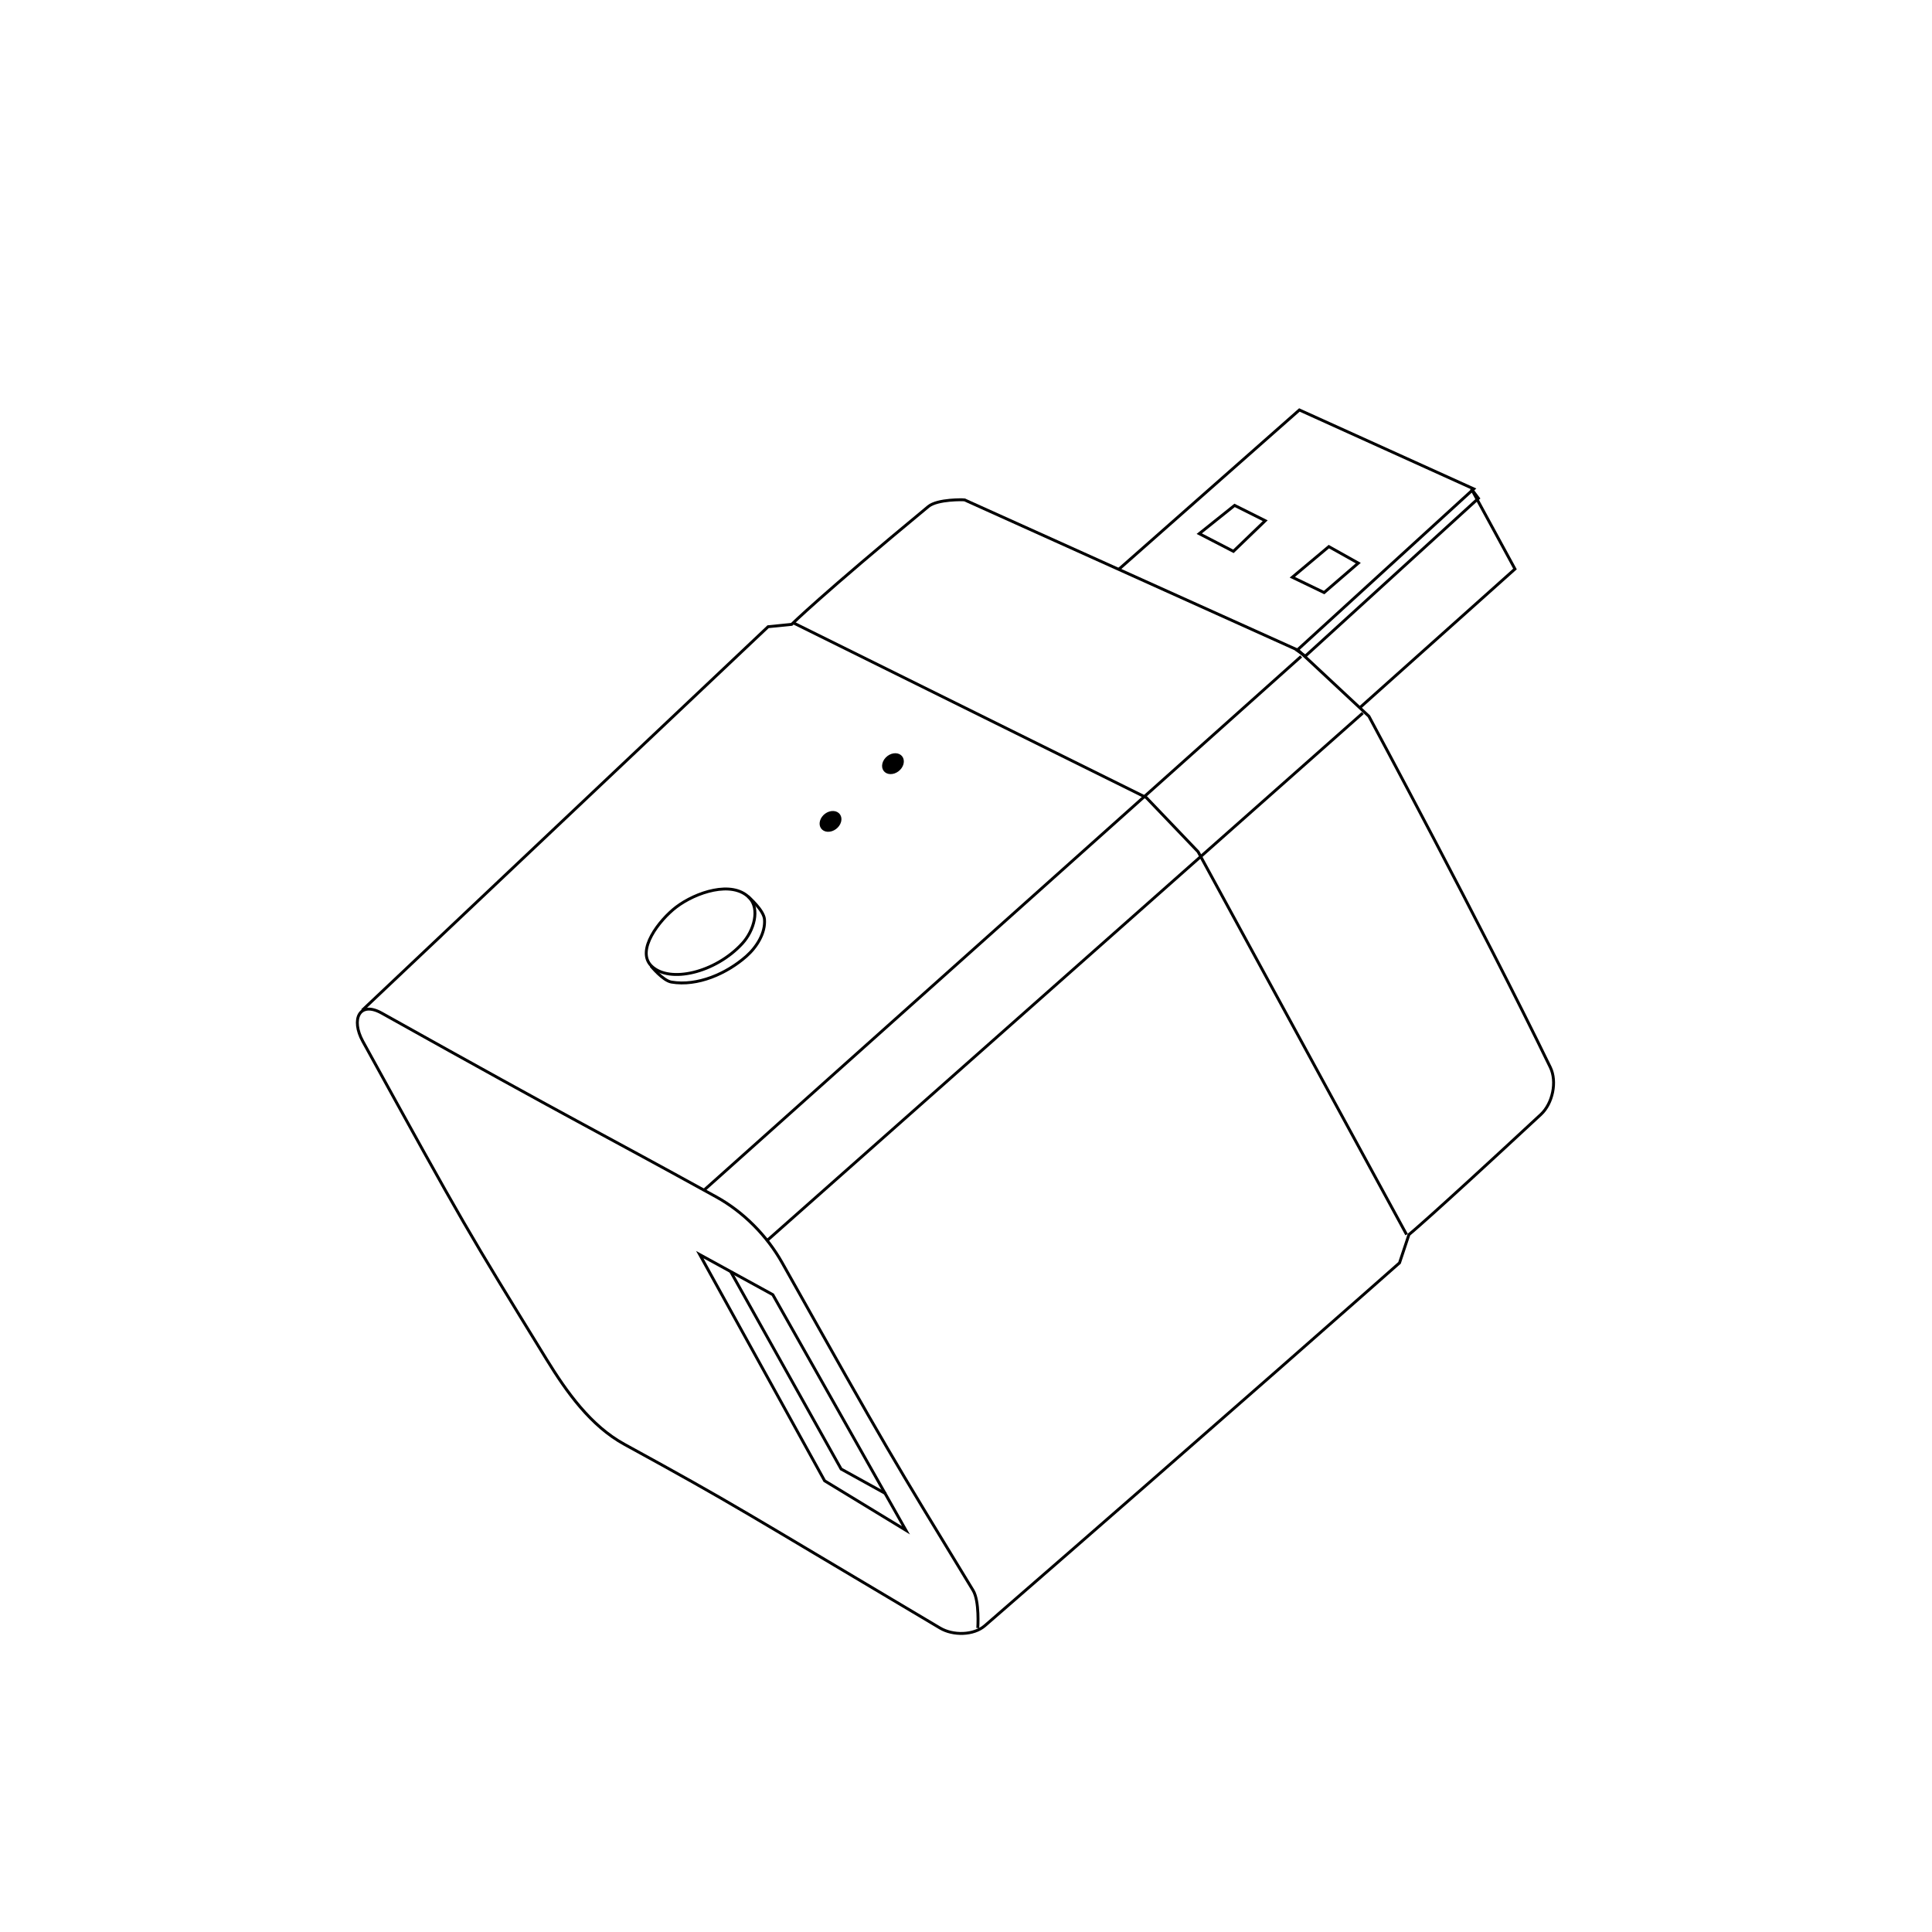
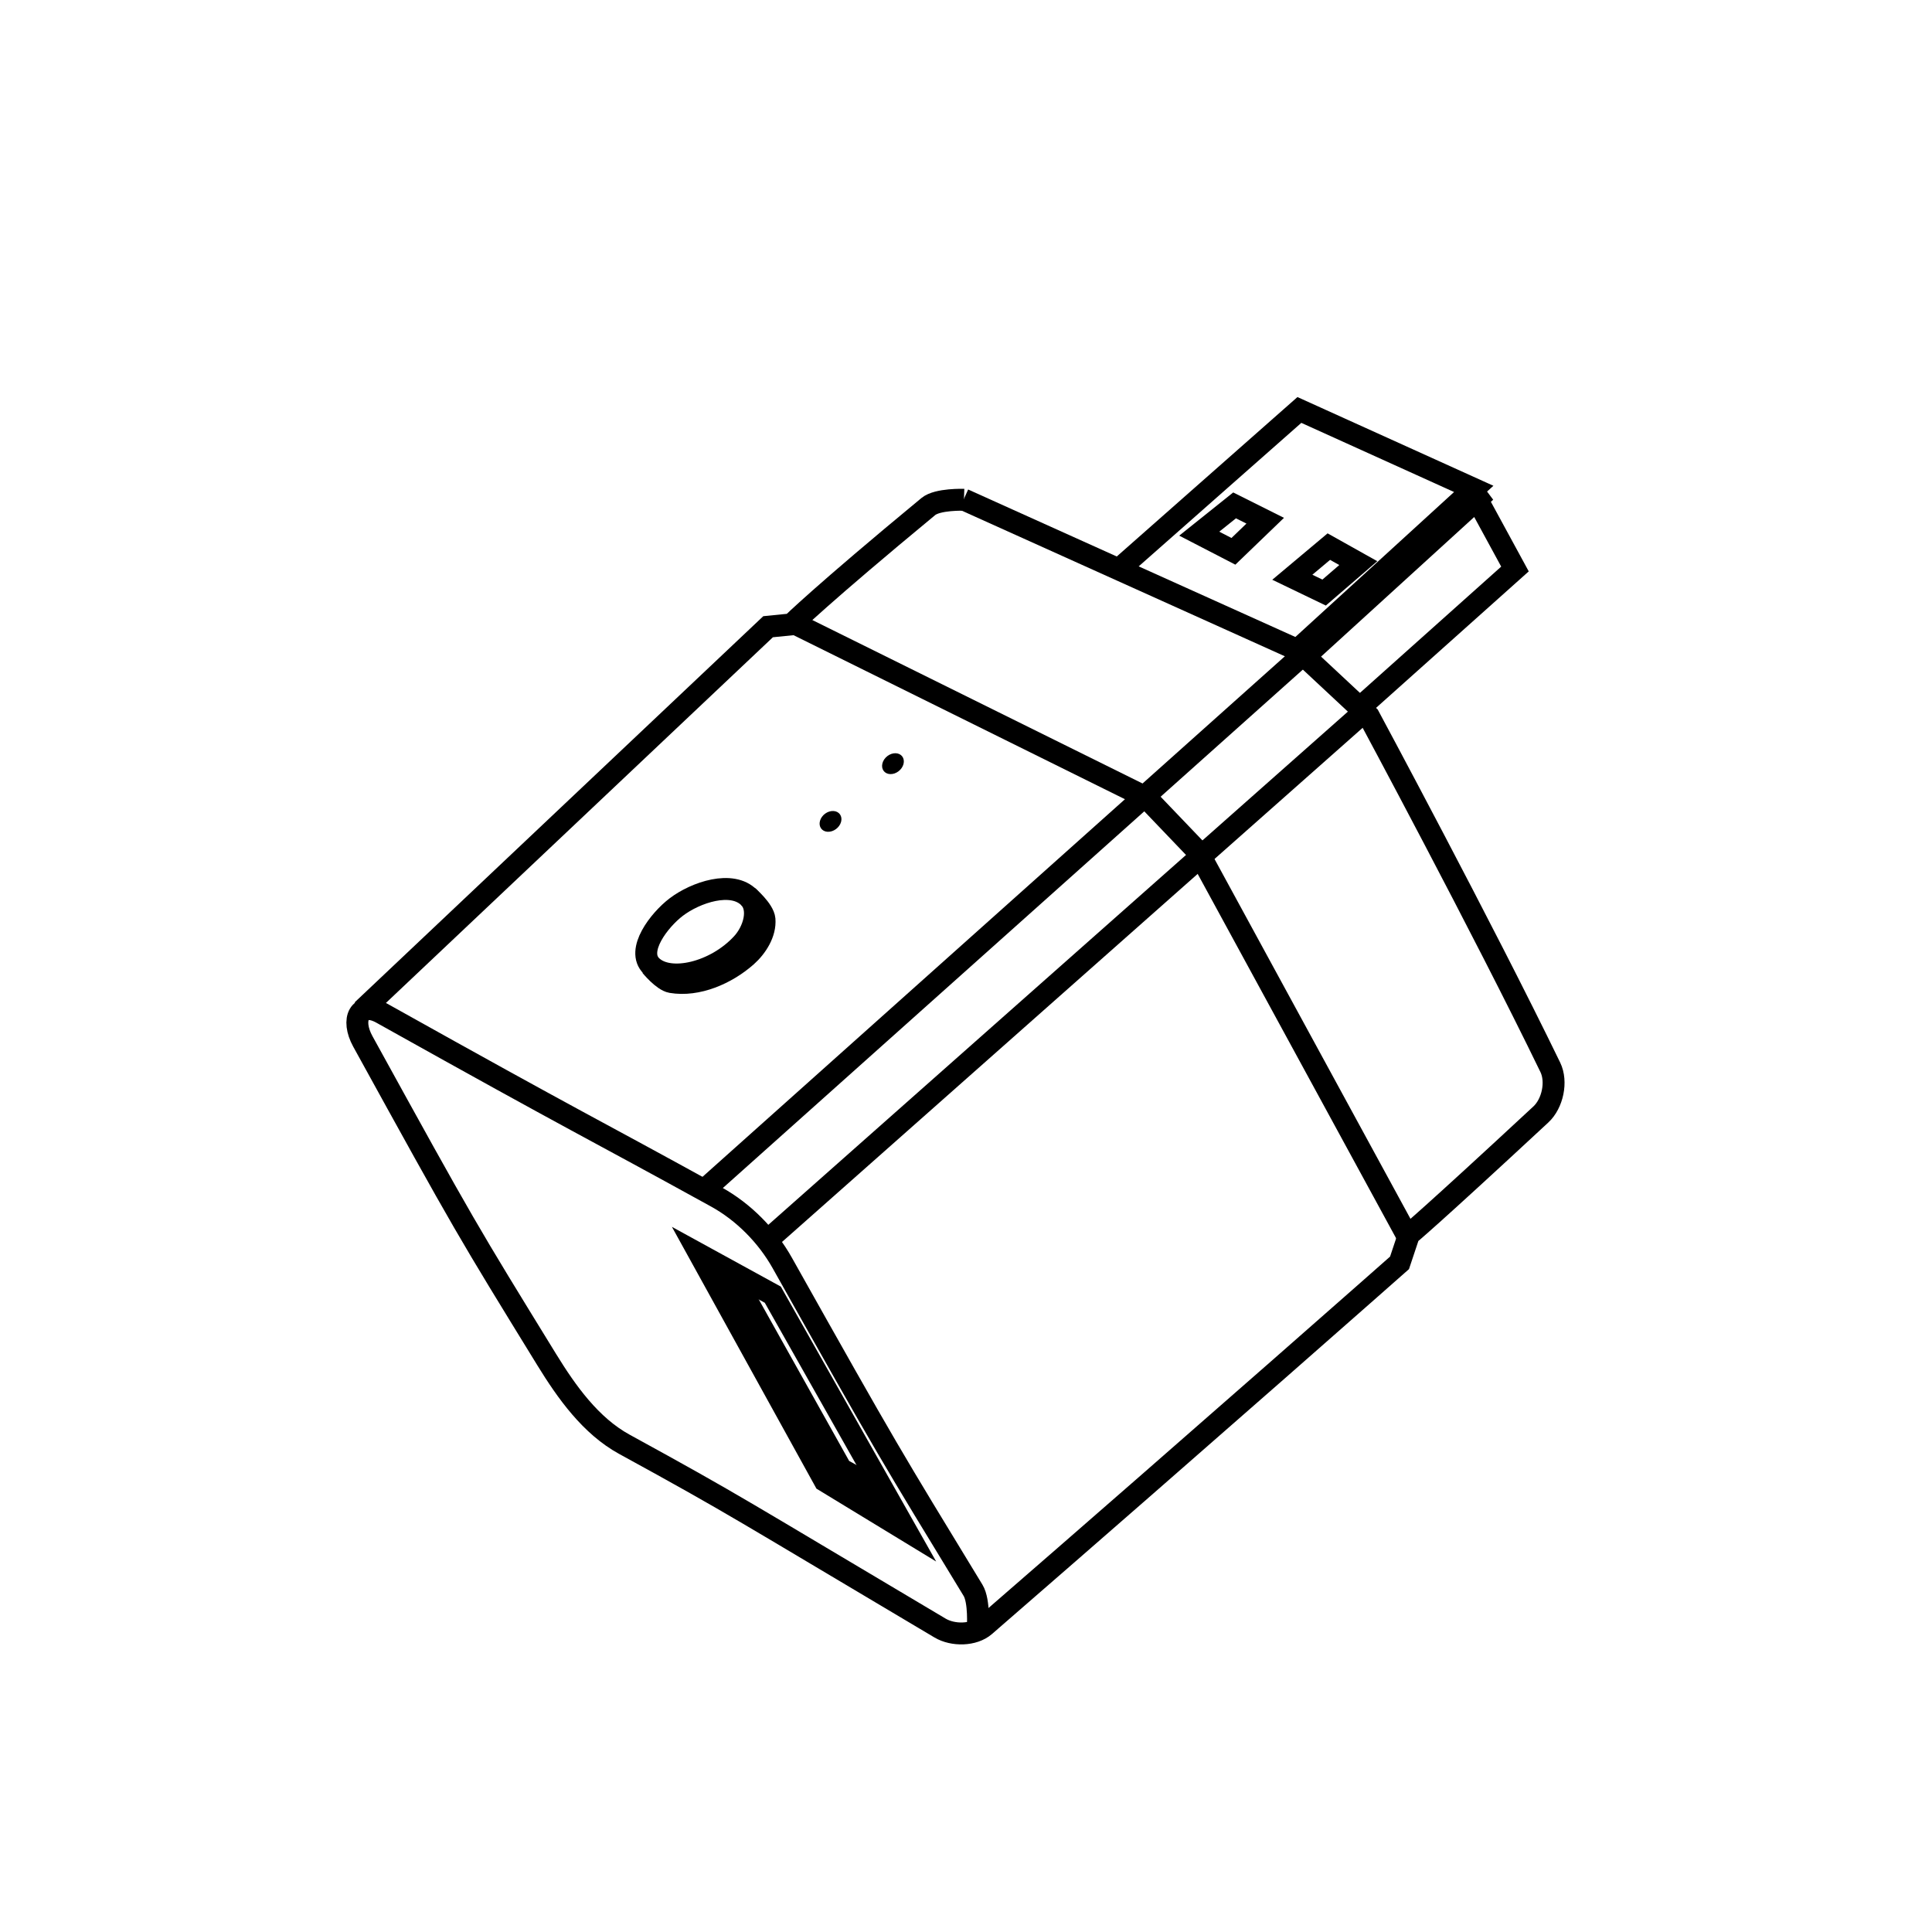
<svg xmlns="http://www.w3.org/2000/svg" xml:space="preserve" style="enable-background:new 0 0 1999.35 1999.35;" viewBox="0 0 1999.35 1999.35" y="0px" x="0px" id="Layer_1" version="1.1">
  <defs id="defs39" />
-   <path style="fill:none;stroke:#000000;stroke-width:3;stroke-linecap:butt;stroke-linejoin:miter;stroke-opacity:1;stroke-dasharray:none" d="m 997.237,516.905 346.229,156.047 73.147,68.27 c 0,0 117.547,218.56 187.744,363.296 7.234,14.915 2.394,37.484 -9.753,48.765 -118.083,109.662 -136.541,124.35 -136.541,124.35 l -9.753,29.259 c 0,0 -192.188,169.84 -429.129,375.488 -11.678,10.136 -33.026,10.327 -46.326,2.438 -210.26,-124.712 -209.073,-125.771 -326.723,-190.182 -34.815,-19.061 -59.68,-53.96 -80.462,-87.776 -82.27,-133.869 -83.318,-135.016 -190.182,-329.161 -12.528,-22.76 -3.681,-42.217 19.506,-29.259 210.838,117.825 211.658,116.017 346.229,190.182 28.186,15.534 52.519,40.206 68.27,68.27 111.503,198.664 111.735,197.98 197.497,338.914 6.812,11.195 4.876,39.012 4.876,39.012" id="path1" />
-   <path style="fill:none;stroke:#000000;stroke-width:3;stroke-linecap:butt;stroke-linejoin:miter;stroke-opacity:1;stroke-dasharray:none" d="m 997.542,517.21 c 0,0 -27.233,-0.961 -36.878,7.01 -110.911,91.665 -141.417,121.912 -141.417,121.912 l -24.382,2.438 -420.09,397.001" id="path3" />
-   <path style="fill:none;stroke:#000000;stroke-width:3;stroke-linecap:butt;stroke-linejoin:miter;stroke-opacity:1;stroke-dasharray:none" d="m 821.684,644.912 364.516,180.429 53.641,56.079 215.784,396.213" id="path4" />
-   <path style="fill:none;stroke:#000000;stroke-width:3;stroke-linecap:butt;stroke-linejoin:miter;stroke-opacity:1;stroke-dasharray:none" d="m 1158.16,588.833 186.525,-164.581 180.429,81.681 -182.867,167.019 8.534,6.096 179.21,-163.362 -7.315,-9.753 45.107,82.9 -160.923,143.856" id="path5" />
-   <path style="fill:none;stroke:#000000;stroke-width:3;stroke-linecap:butt;stroke-linejoin:miter;stroke-opacity:1;stroke-dasharray:none" d="m 1277.633,523.001 31.697,15.849 -32.916,31.697 -35.354,-18.287 z" id="path6" />
-   <path style="fill:none;stroke:#000000;stroke-width:3;stroke-linecap:butt;stroke-linejoin:miter;stroke-opacity:1;stroke-dasharray:none" d="m 1375.163,565.67 30.478,17.068 -35.354,30.478 -32.916,-15.849 z" id="path7" />
-   <path style="fill:#000000;fill-opacity:1;fill-rule:evenodd;stroke-width:1.155" id="path8" d="m 1190.747,-200.014 a 9.753,12.191 0 0 1 0.694,-17.218 9.753,12.191 0 0 1 13.774,0.864 9.753,12.191 0 0 1 -0.689,17.218 9.753,12.191 0 0 1 -13.774,-0.859" transform="rotate(50.39602)" />
-   <path style="fill:#000000;fill-opacity:1;fill-rule:evenodd;stroke-width:1.155" id="path9" d="m 1193.157,-134.332 a 9.753,12.191 0 0 1 0.694,-17.218 9.753,12.191 0 0 1 13.774,0.864 9.753,12.191 0 0 1 -0.689,17.218 9.753,12.191 0 0 1 -13.774,-0.859" transform="rotate(51.45366)" />
-   <path style="fill:none;stroke:#000000;stroke-width:3;stroke-linecap:butt;stroke-linejoin:miter;stroke-opacity:1;stroke-dasharray:none" d="m 775.358,928.966 c 11.2,11.476 5.208,33.919 -7.315,47.546 -27.728,30.174 -75.223,41.366 -93.872,23.163 -16.365,-15.973 8.067,-47.606 25.601,-60.956 20.212,-15.389 57.842,-27.933 75.585,-9.753 z" id="path10" />
-   <path style="fill:none;stroke:#000000;stroke-width:3;stroke-linecap:butt;stroke-linejoin:miter;stroke-opacity:1;stroke-dasharray:none" d="m 774.139,927.747 c 0,0 16.176,13.936 16.994,23.594 1.195,14.127 -8.082,28.809 -18.705,38.198 -20.504,18.122 -50.623,31.328 -77.605,26.772 -8.874,-1.498 -21.217,-16.698 -21.217,-16.698" id="path11" />
-   <path style="fill:none;stroke:#000000;stroke-width:3;stroke-linecap:butt;stroke-linejoin:miter;stroke-opacity:1;stroke-dasharray:none" d="m 799.74,1339.808 -75.585,-41.45 129.226,234.07 84.119,51.203 z" id="path12" />
-   <path style="fill:none;stroke:#000000;stroke-width:3;stroke-linecap:butt;stroke-linejoin:miter;stroke-opacity:1;stroke-dasharray:none" d="m 755.852,1315.426 114.597,204.811 46.326,25.602" id="path13" />
-   <path style="fill:none;stroke:#000000;stroke-width:3;stroke-linecap:butt;stroke-linejoin:miter;stroke-opacity:1;stroke-dasharray:none" d="M 1346.514,679.292 729.29,1231" id="path14" />
-   <path style="fill:none;stroke:#000000;stroke-width:3;stroke-linecap:butt;stroke-linejoin:miter;stroke-opacity:1;stroke-dasharray:none" d="M 1410.306,737.911 793.081,1284.447" id="path15" />
+   <path style="fill:none;stroke:#000000;stroke-width:22.677;stroke-linecap:butt;stroke-linejoin:miter;stroke-opacity:1;stroke-dasharray:none" d="m 997.237,516.905 346.229,156.047 73.147,68.27 c 0,0 117.547,218.56 187.744,363.296 7.234,14.915 2.394,37.484 -9.753,48.765 -118.083,109.662 -136.541,124.35 -136.541,124.35 l -9.753,29.259 c 0,0 -192.188,169.84 -429.129,375.488 -11.678,10.136 -33.026,10.327 -46.326,2.438 -210.26,-124.712 -209.073,-125.771 -326.723,-190.182 -34.815,-19.061 -59.68,-53.96 -80.462,-87.776 -82.27,-133.869 -83.318,-135.016 -190.182,-329.161 -12.528,-22.76 -3.681,-42.217 19.506,-29.259 210.838,117.825 211.658,116.017 346.229,190.182 28.186,15.534 52.519,40.206 68.27,68.27 111.503,198.664 111.735,197.98 197.497,338.914 6.812,11.195 4.876,39.012 4.876,39.012" id="path1" />
+   <path style="fill:none;stroke:#000000;stroke-width:22.677;stroke-linecap:butt;stroke-linejoin:miter;stroke-opacity:1;stroke-dasharray:none" d="m 997.542,517.21 c 0,0 -27.233,-0.961 -36.878,7.01 -110.911,91.665 -141.417,121.912 -141.417,121.912 l -24.382,2.438 -420.09,397.001" id="path3" />
+   <path style="fill:none;stroke:#000000;stroke-width:22.677;stroke-linecap:butt;stroke-linejoin:miter;stroke-opacity:1;stroke-dasharray:none" d="m 821.684,644.912 364.516,180.429 53.641,56.079 215.784,396.213" id="path4" />
+   <path style="fill:none;stroke:#000000;stroke-width:22.677;stroke-linecap:butt;stroke-linejoin:miter;stroke-opacity:1;stroke-dasharray:none" d="m 1158.16,588.833 186.525,-164.581 180.429,81.681 -182.867,167.019 8.534,6.096 179.21,-163.362 -7.315,-9.753 45.107,82.9 -160.923,143.856" id="path5" />
+   <path style="fill:none;stroke:#000000;stroke-width:22.677;stroke-linecap:butt;stroke-linejoin:miter;stroke-opacity:1;stroke-dasharray:none" d="m 1277.633,523.001 31.697,15.849 -32.916,31.697 -35.354,-18.287 z" id="path6" />
+   <path style="fill:none;stroke:#000000;stroke-width:22.677;stroke-linecap:butt;stroke-linejoin:miter;stroke-opacity:1;stroke-dasharray:none" d="m 1375.163,565.67 30.478,17.068 -35.354,30.478 -32.916,-15.849 z" id="path7" />
+   <path style="fill:#000000;fill-opacity:1;fill-rule:evenodd;stroke-width:22.677;stroke-dasharray:none" id="path8" d="m 1190.747,-200.014 a 9.753,12.191 0 0 1 0.694,-17.218 9.753,12.191 0 0 1 13.774,0.864 9.753,12.191 0 0 1 -0.689,17.218 9.753,12.191 0 0 1 -13.774,-0.859" transform="rotate(50.39602)" />
+   <path style="fill:#000000;fill-opacity:1;fill-rule:evenodd;stroke-width:22.677;stroke-dasharray:none" id="path9" d="m 1193.157,-134.332 a 9.753,12.191 0 0 1 0.694,-17.218 9.753,12.191 0 0 1 13.774,0.864 9.753,12.191 0 0 1 -0.689,17.218 9.753,12.191 0 0 1 -13.774,-0.859" transform="rotate(51.45366)" />
+   <path style="fill:none;stroke:#000000;stroke-width:22.677;stroke-linecap:butt;stroke-linejoin:miter;stroke-opacity:1;stroke-dasharray:none" d="m 775.358,928.966 c 11.2,11.476 5.208,33.919 -7.315,47.546 -27.728,30.174 -75.223,41.366 -93.872,23.163 -16.365,-15.973 8.067,-47.606 25.601,-60.956 20.212,-15.389 57.842,-27.933 75.585,-9.753 z" id="path10" />
+   <path style="fill:none;stroke:#000000;stroke-width:22.677;stroke-linecap:butt;stroke-linejoin:miter;stroke-opacity:1;stroke-dasharray:none" d="m 774.139,927.747 c 0,0 16.176,13.936 16.994,23.594 1.195,14.127 -8.082,28.809 -18.705,38.198 -20.504,18.122 -50.623,31.328 -77.605,26.772 -8.874,-1.498 -21.217,-16.698 -21.217,-16.698" id="path11" />
+   <path style="fill:none;stroke:#000000;stroke-width:22.677;stroke-linecap:butt;stroke-linejoin:miter;stroke-opacity:1;stroke-dasharray:none" d="m 799.74,1339.808 -75.585,-41.45 129.226,234.07 84.119,51.203 z" id="path12" />
+   <path style="fill:none;stroke:#000000;stroke-width:22.677;stroke-linecap:butt;stroke-linejoin:miter;stroke-opacity:1;stroke-dasharray:none" d="m 755.852,1315.426 114.597,204.811 46.326,25.602" id="path13" />
+   <path style="fill:none;stroke:#000000;stroke-width:22.677;stroke-linecap:butt;stroke-linejoin:miter;stroke-opacity:1;stroke-dasharray:none" d="M 1346.514,679.292 729.29,1231" id="path14" />
+   <path style="fill:none;stroke:#000000;stroke-width:22.677;stroke-linecap:butt;stroke-linejoin:miter;stroke-opacity:1;stroke-dasharray:none" d="M 1410.306,737.911 793.081,1284.447" id="path15" />
</svg>
